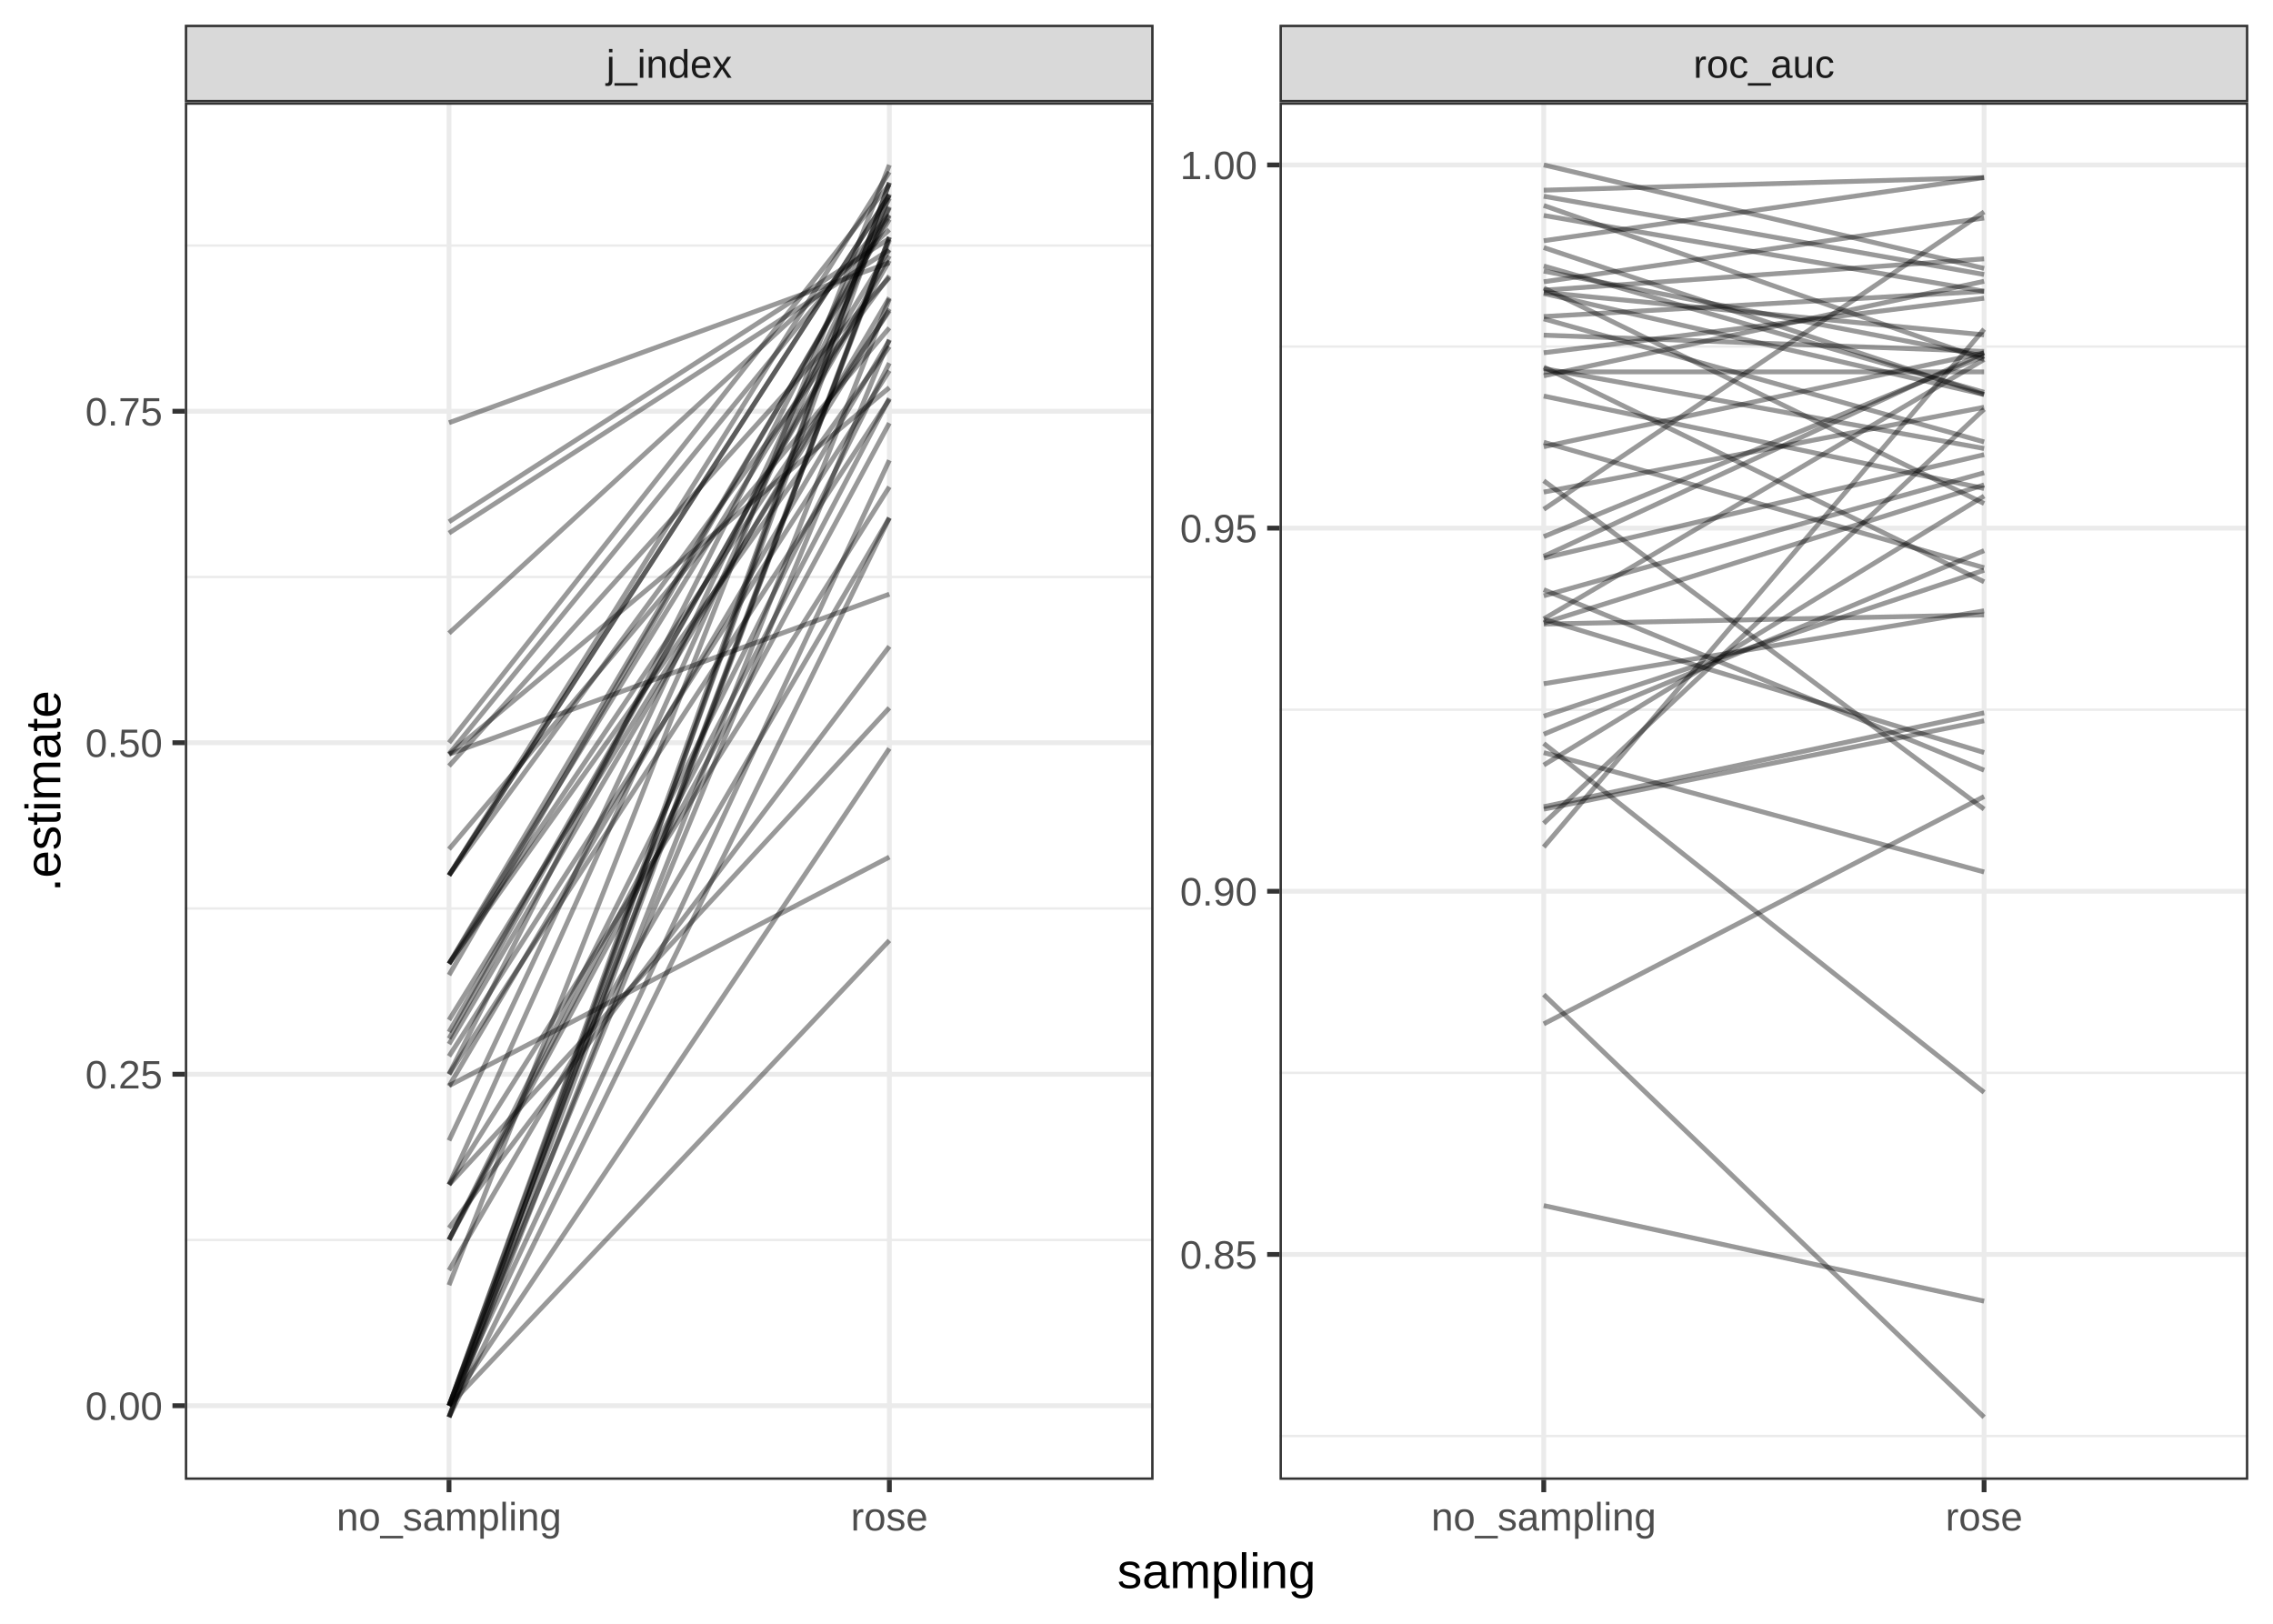
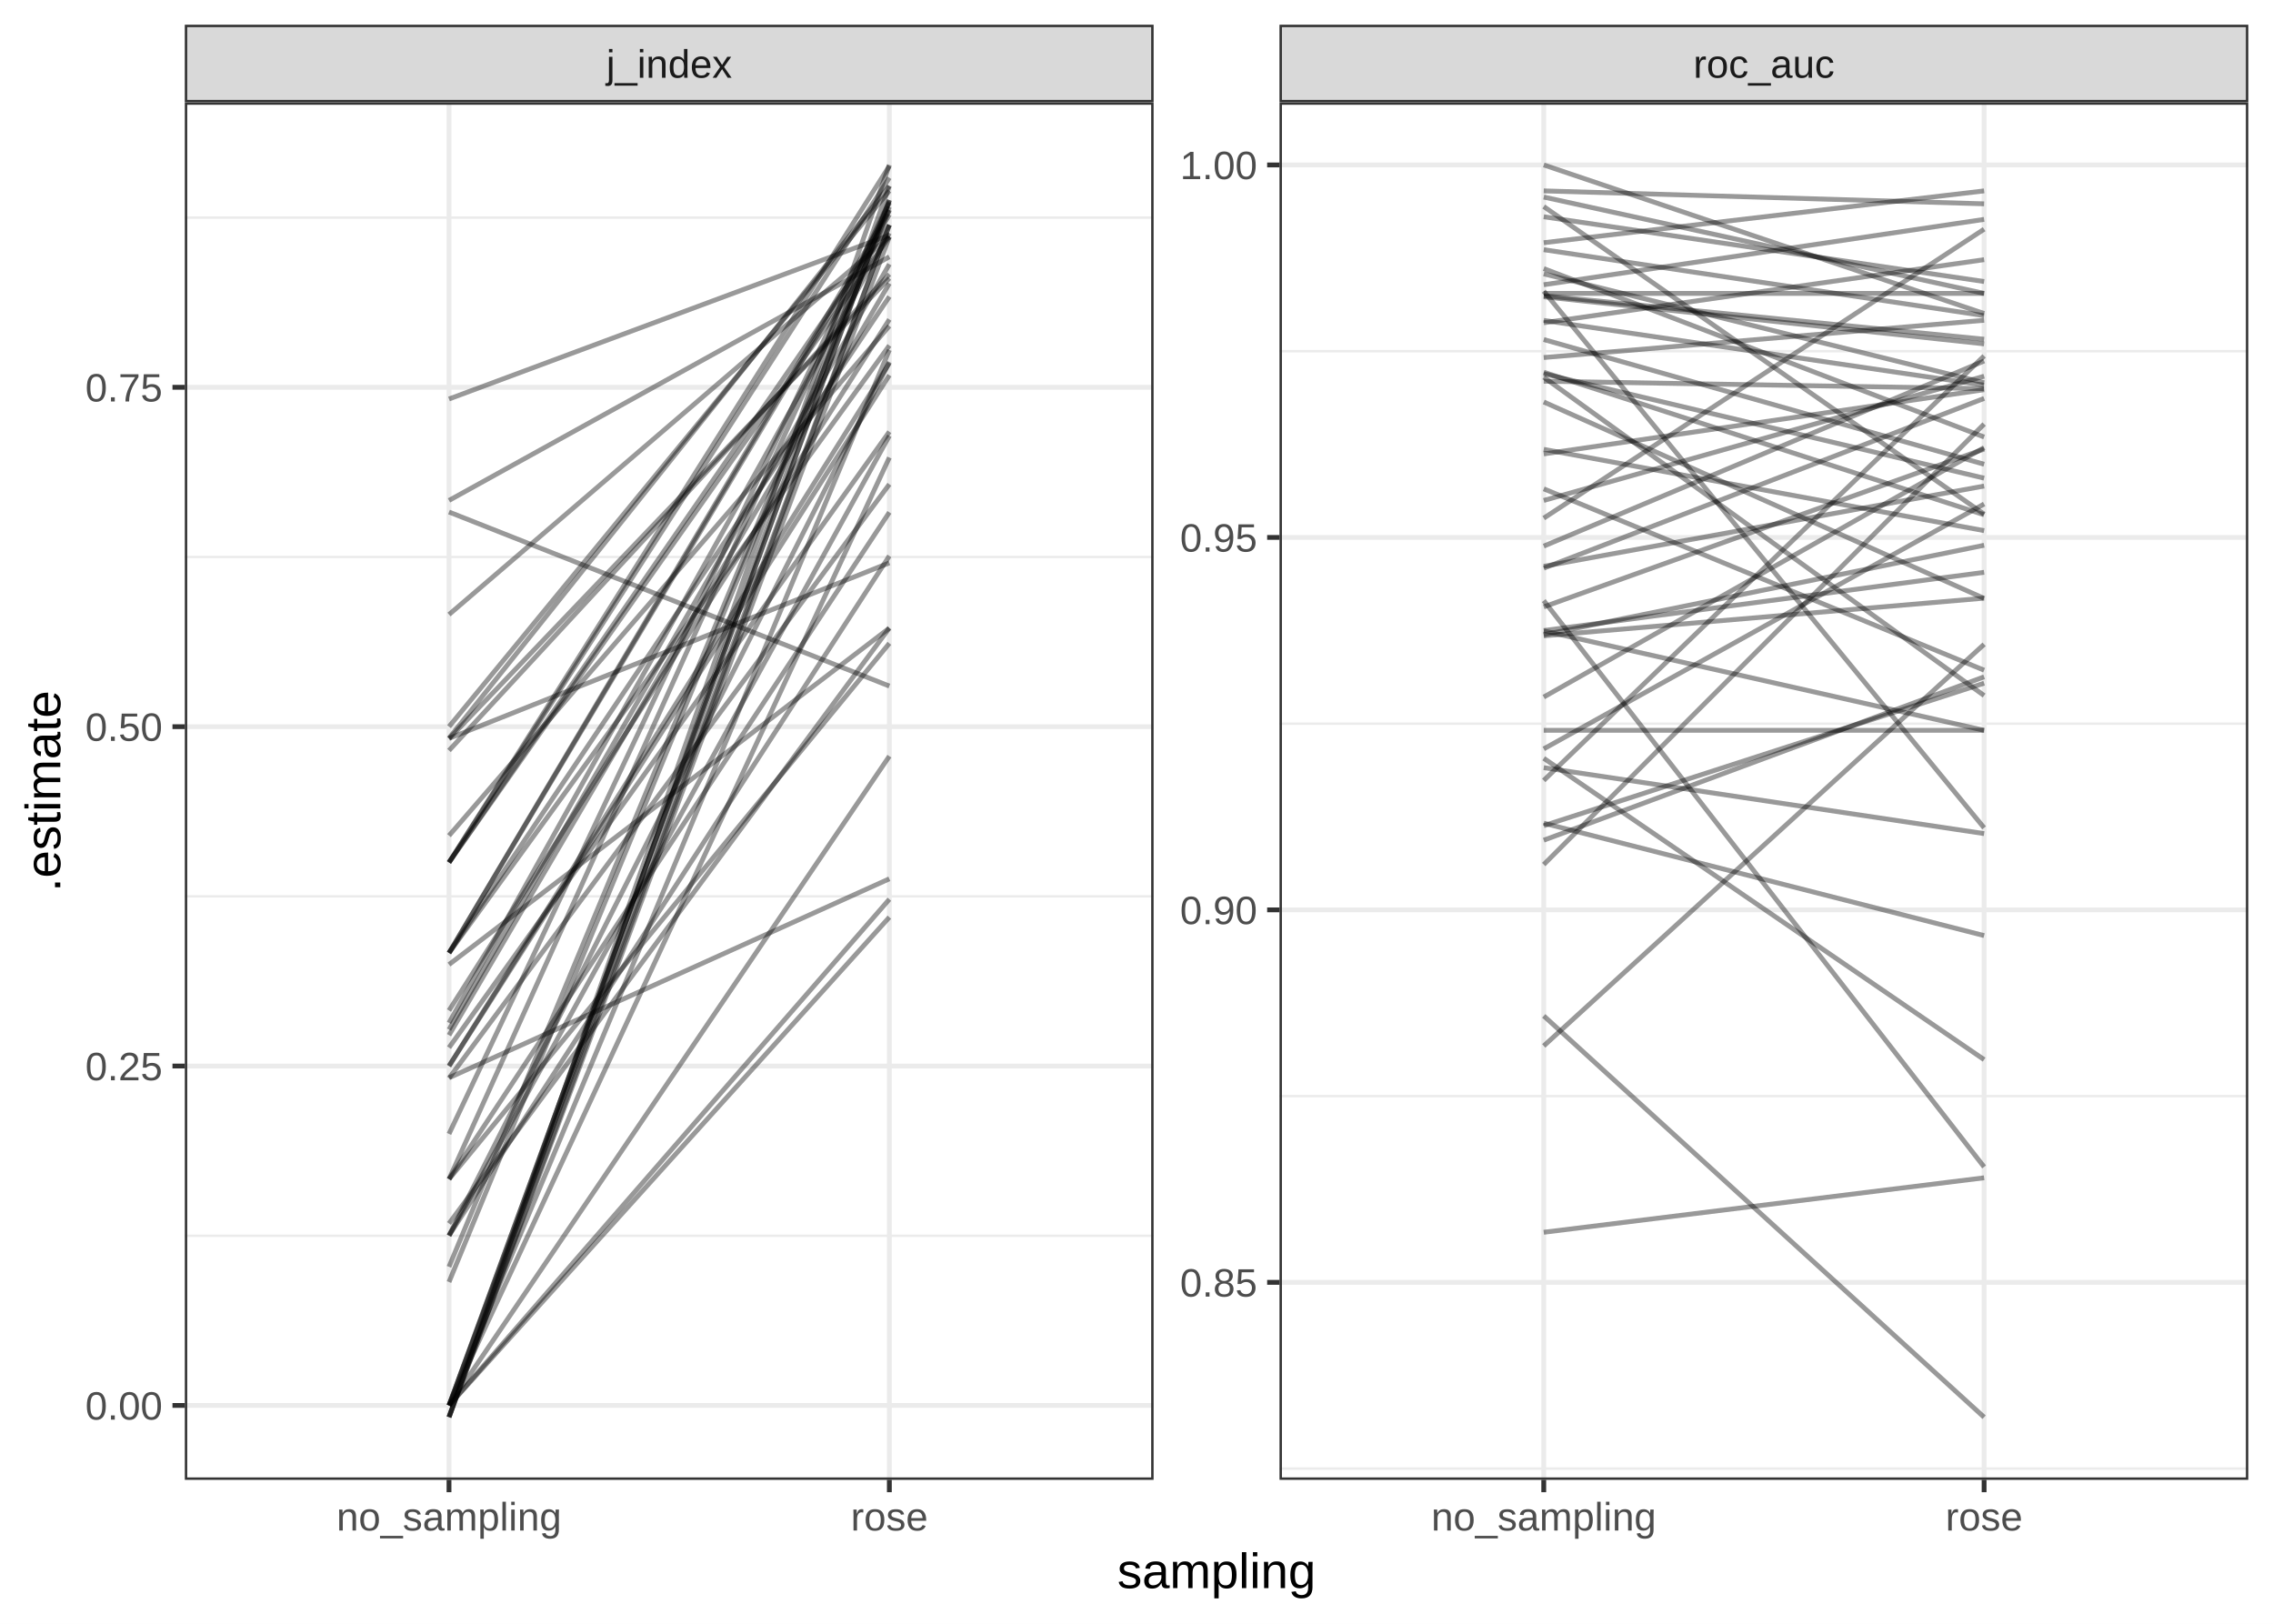
<svg xmlns="http://www.w3.org/2000/svg" class="svglite" width="504.00pt" height="360.00pt" viewBox="0 0 504.00 360.00">
  <defs>
    <style type="text/css">
    .svglite line, .svglite polyline, .svglite polygon, .svglite path, .svglite rect, .svglite circle {
      fill: none;
      stroke: #000000;
      stroke-linecap: round;
      stroke-linejoin: round;
      stroke-miterlimit: 10.00;
    }
    .svglite text {
      white-space: pre;
    }
  </style>
  </defs>
  <rect width="100%" height="100%" style="stroke: none; fill: none;" />
  <defs>
    <clipPath id="cpMC4wMHw1MDQuMDB8MC4wMHwzNjAuMDA=">
      <rect x="0.00" y="0.00" width="504.00" height="360.00" />
    </clipPath>
  </defs>
  <g clip-path="url(#cpMC4wMHw1MDQuMDB8MC4wMHwzNjAuMDA=)">
    <rect x="0.00" y="0.00" width="504.00" height="360.00" style="stroke-width: 1.07; stroke: #FFFFFF; fill: #FFFFFF;" />
  </g>
  <defs>
    <clipPath id="cpNDAuOTh8MjU1Ljc5fDIyLjY5fDMyOC4xMA==">
      <rect x="40.98" y="22.69" width="214.81" height="305.41" />
    </clipPath>
  </defs>
  <g clip-path="url(#cpNDAuOTh8MjU1Ljc5fDIyLjY5fDMyOC4xMA==)">
    <rect x="40.98" y="22.69" width="214.81" height="305.41" style="stroke-width: 1.07; stroke: none; fill: #FFFFFF;" />
-     <polyline points="40.98,274.91 255.79,274.91 " style="stroke-width: 0.53; stroke: #EBEBEB; stroke-linecap: butt;" />
-     <polyline points="40.98,201.42 255.79,201.42 " style="stroke-width: 0.53; stroke: #EBEBEB; stroke-linecap: butt;" />
-     <polyline points="40.98,127.93 255.79,127.93 " style="stroke-width: 0.53; stroke: #EBEBEB; stroke-linecap: butt;" />
-     <polyline points="40.98,54.44 255.79,54.44 " style="stroke-width: 0.53; stroke: #EBEBEB; stroke-linecap: butt;" />
-     <polyline points="40.98,311.66 255.79,311.66 " style="stroke-width: 1.07; stroke: #EBEBEB; stroke-linecap: butt;" />
-     <polyline points="40.98,238.17 255.79,238.17 " style="stroke-width: 1.07; stroke: #EBEBEB; stroke-linecap: butt;" />
-     <polyline points="40.98,164.67 255.79,164.67 " style="stroke-width: 1.07; stroke: #EBEBEB; stroke-linecap: butt;" />
-     <polyline points="40.98,91.18 255.79,91.18 " style="stroke-width: 1.07; stroke: #EBEBEB; stroke-linecap: butt;" />
+     <polyline points="40.98,273.98 255.79,273.98 " style="stroke-width: 0.53; stroke: #EBEBEB; stroke-linecap: butt;" />
+     <polyline points="40.98,198.73 255.79,198.73 " style="stroke-width: 0.53; stroke: #EBEBEB; stroke-linecap: butt;" />
+     <polyline points="40.98,123.49 255.79,123.49 " style="stroke-width: 0.53; stroke: #EBEBEB; stroke-linecap: butt;" />
+     <polyline points="40.98,48.25 255.79,48.25 " style="stroke-width: 0.53; stroke: #EBEBEB; stroke-linecap: butt;" />
+     <polyline points="40.98,311.60 255.79,311.60 " style="stroke-width: 1.07; stroke: #EBEBEB; stroke-linecap: butt;" />
+     <polyline points="40.98,236.35 255.79,236.35 " style="stroke-width: 1.07; stroke: #EBEBEB; stroke-linecap: butt;" />
+     <polyline points="40.98,161.11 255.79,161.11 " style="stroke-width: 1.07; stroke: #EBEBEB; stroke-linecap: butt;" />
+     <polyline points="40.98,85.87 255.79,85.87 " style="stroke-width: 1.07; stroke: #EBEBEB; stroke-linecap: butt;" />
    <polyline points="99.56,328.10 99.56,22.69 " style="stroke-width: 1.07; stroke: #EBEBEB; stroke-linecap: butt;" />
    <polyline points="197.20,328.10 197.20,22.69 " style="stroke-width: 1.07; stroke: #EBEBEB; stroke-linecap: butt;" />
-     <polyline points="99.56,118.19 197.20,55.38 " style="stroke-width: 1.07; stroke: #000000; stroke-opacity: 0.40; stroke-linecap: butt;" />
-     <polyline points="99.56,188.27 197.20,72.69 " style="stroke-width: 1.07; stroke: #000000; stroke-opacity: 0.40; stroke-linecap: butt;" />
-     <polyline points="99.56,311.66 197.20,102.05 " style="stroke-width: 1.07; stroke: #000000; stroke-opacity: 0.40; stroke-linecap: butt;" />
-     <polyline points="99.56,314.19 197.20,40.50 " style="stroke-width: 1.07; stroke: #000000; stroke-opacity: 0.40; stroke-linecap: butt;" />
-     <polyline points="99.56,216.18 197.20,47.84 " style="stroke-width: 1.07; stroke: #000000; stroke-opacity: 0.40; stroke-linecap: butt;" />
-     <polyline points="99.56,169.83 197.20,61.53 " style="stroke-width: 1.07; stroke: #000000; stroke-opacity: 0.40; stroke-linecap: butt;" />
-     <polyline points="99.56,311.66 197.20,53.17 " style="stroke-width: 1.07; stroke: #000000; stroke-opacity: 0.40; stroke-linecap: butt;" />
-     <polyline points="99.56,240.70 197.20,190.02 " style="stroke-width: 1.07; stroke: #000000; stroke-opacity: 0.40; stroke-linecap: butt;" />
-     <polyline points="99.56,311.66 197.20,52.57 " style="stroke-width: 1.07; stroke: #000000; stroke-opacity: 0.40; stroke-linecap: butt;" />
-     <polyline points="99.56,93.72 197.20,58.24 " style="stroke-width: 1.07; stroke: #000000; stroke-opacity: 0.40; stroke-linecap: butt;" />
-     <polyline points="99.56,194.07 197.20,38.14 " style="stroke-width: 1.07; stroke: #000000; stroke-opacity: 0.40; stroke-linecap: butt;" />
-     <polyline points="99.56,262.66 197.20,107.94 " style="stroke-width: 1.07; stroke: #000000; stroke-opacity: 0.40; stroke-linecap: butt;" />
-     <polyline points="99.56,167.17 197.20,47.59 " style="stroke-width: 1.07; stroke: #000000; stroke-opacity: 0.40; stroke-linecap: butt;" />
-     <polyline points="99.56,194.07 197.20,43.25 " style="stroke-width: 1.07; stroke: #000000; stroke-opacity: 0.40; stroke-linecap: butt;" />
-     <polyline points="99.56,274.87 197.20,88.30 " style="stroke-width: 1.07; stroke: #000000; stroke-opacity: 0.40; stroke-linecap: butt;" />
-     <polyline points="99.56,234.18 197.20,82.17 " style="stroke-width: 1.07; stroke: #000000; stroke-opacity: 0.40; stroke-linecap: butt;" />
-     <polyline points="99.56,311.66 197.20,75.30 " style="stroke-width: 1.07; stroke: #000000; stroke-opacity: 0.40; stroke-linecap: butt;" />
-     <polyline points="99.56,213.67 197.20,76.84 " style="stroke-width: 1.07; stroke: #000000; stroke-opacity: 0.40; stroke-linecap: butt;" />
-     <polyline points="99.56,311.66 197.20,43.03 " style="stroke-width: 1.07; stroke: #000000; stroke-opacity: 0.40; stroke-linecap: butt;" />
-     <polyline points="99.56,238.17 197.20,43.94 " style="stroke-width: 1.07; stroke: #000000; stroke-opacity: 0.40; stroke-linecap: butt;" />
-     <polyline points="99.56,311.66 197.20,40.50 " style="stroke-width: 1.07; stroke: #000000; stroke-opacity: 0.40; stroke-linecap: butt;" />
-     <polyline points="99.56,311.66 197.20,165.95 " style="stroke-width: 1.07; stroke: #000000; stroke-opacity: 0.40; stroke-linecap: butt;" />
-     <polyline points="99.56,213.67 197.20,55.38 " style="stroke-width: 1.07; stroke: #000000; stroke-opacity: 0.40; stroke-linecap: butt;" />
-     <polyline points="99.56,167.30 197.20,85.93 " style="stroke-width: 1.07; stroke: #000000; stroke-opacity: 0.40; stroke-linecap: butt;" />
-     <polyline points="99.56,274.87 197.20,80.50 " style="stroke-width: 1.07; stroke: #000000; stroke-opacity: 0.40; stroke-linecap: butt;" />
-     <polyline points="99.56,115.68 197.20,52.87 " style="stroke-width: 1.07; stroke: #000000; stroke-opacity: 0.40; stroke-linecap: butt;" />
-     <polyline points="99.56,194.07 197.20,43.25 " style="stroke-width: 1.07; stroke: #000000; stroke-opacity: 0.40; stroke-linecap: butt;" />
-     <polyline points="99.56,194.07 197.20,61.15 " style="stroke-width: 1.07; stroke: #000000; stroke-opacity: 0.40; stroke-linecap: butt;" />
-     <polyline points="99.56,262.66 197.20,46.06 " style="stroke-width: 1.07; stroke: #000000; stroke-opacity: 0.40; stroke-linecap: butt;" />
-     <polyline points="99.56,164.67 197.20,40.90 " style="stroke-width: 1.07; stroke: #000000; stroke-opacity: 0.40; stroke-linecap: butt;" />
-     <polyline points="99.56,311.66 197.20,208.51 " style="stroke-width: 1.07; stroke: #000000; stroke-opacity: 0.40; stroke-linecap: butt;" />
-     <polyline points="99.56,228.81 197.20,57.78 " style="stroke-width: 1.07; stroke: #000000; stroke-opacity: 0.40; stroke-linecap: butt;" />
-     <polyline points="99.56,281.64 197.20,114.80 " style="stroke-width: 1.07; stroke: #000000; stroke-opacity: 0.40; stroke-linecap: butt;" />
-     <polyline points="99.56,231.49 197.20,65.99 " style="stroke-width: 1.07; stroke: #000000; stroke-opacity: 0.40; stroke-linecap: butt;" />
-     <polyline points="99.56,262.66 197.20,156.94 " style="stroke-width: 1.07; stroke: #000000; stroke-opacity: 0.40; stroke-linecap: butt;" />
-     <polyline points="99.56,213.67 197.20,68.89 " style="stroke-width: 1.07; stroke: #000000; stroke-opacity: 0.40; stroke-linecap: butt;" />
-     <polyline points="99.56,213.67 197.20,48.64 " style="stroke-width: 1.07; stroke: #000000; stroke-opacity: 0.40; stroke-linecap: butt;" />
-     <polyline points="99.56,284.93 197.20,36.57 " style="stroke-width: 1.07; stroke: #000000; stroke-opacity: 0.40; stroke-linecap: butt;" />
-     <polyline points="99.56,167.21 197.20,131.73 " style="stroke-width: 1.07; stroke: #000000; stroke-opacity: 0.40; stroke-linecap: butt;" />
-     <polyline points="99.56,272.26 197.20,143.31 " style="stroke-width: 1.07; stroke: #000000; stroke-opacity: 0.40; stroke-linecap: butt;" />
-     <polyline points="99.56,238.17 197.20,88.56 " style="stroke-width: 1.07; stroke: #000000; stroke-opacity: 0.40; stroke-linecap: butt;" />
-     <polyline points="99.56,314.21 197.20,114.83 " style="stroke-width: 1.07; stroke: #000000; stroke-opacity: 0.40; stroke-linecap: butt;" />
-     <polyline points="99.56,314.15 197.20,52.57 " style="stroke-width: 1.07; stroke: #000000; stroke-opacity: 0.40; stroke-linecap: butt;" />
-     <polyline points="99.56,274.91 197.20,93.81 " style="stroke-width: 1.07; stroke: #000000; stroke-opacity: 0.40; stroke-linecap: butt;" />
-     <polyline points="99.56,230.27 197.20,56.71 " style="stroke-width: 1.07; stroke: #000000; stroke-opacity: 0.40; stroke-linecap: butt;" />
-     <polyline points="99.56,314.21 197.20,66.26 " style="stroke-width: 1.07; stroke: #000000; stroke-opacity: 0.40; stroke-linecap: butt;" />
-     <polyline points="99.56,140.39 197.20,50.92 " style="stroke-width: 1.07; stroke: #000000; stroke-opacity: 0.40; stroke-linecap: butt;" />
-     <polyline points="99.56,226.14 197.20,68.47 " style="stroke-width: 1.07; stroke: #000000; stroke-opacity: 0.40; stroke-linecap: butt;" />
-     <polyline points="99.56,240.79 197.20,75.44 " style="stroke-width: 1.07; stroke: #000000; stroke-opacity: 0.40; stroke-linecap: butt;" />
-     <polyline points="99.56,252.86 197.20,45.81 " style="stroke-width: 1.07; stroke: #000000; stroke-opacity: 0.40; stroke-linecap: butt;" />
+     <polyline points="99.56,113.52 197.20,152.11 " style="stroke-width: 1.07; stroke: #000000; stroke-opacity: 0.40; stroke-linecap: butt;" />
+     <polyline points="99.56,185.27 197.20,72.27 " style="stroke-width: 1.07; stroke: #000000; stroke-opacity: 0.40; stroke-linecap: butt;" />
+     <polyline points="99.56,311.60 197.20,49.88 " style="stroke-width: 1.07; stroke: #000000; stroke-opacity: 0.40; stroke-linecap: butt;" />
+     <polyline points="99.56,314.19 197.20,36.57 " style="stroke-width: 1.07; stroke: #000000; stroke-opacity: 0.40; stroke-linecap: butt;" />
+     <polyline points="99.56,213.85 197.20,139.25 " style="stroke-width: 1.07; stroke: #000000; stroke-opacity: 0.40; stroke-linecap: butt;" />
+     <polyline points="99.56,166.39 197.20,60.79 " style="stroke-width: 1.07; stroke: #000000; stroke-opacity: 0.40; stroke-linecap: butt;" />
+     <polyline points="99.56,311.60 197.20,44.35 " style="stroke-width: 1.07; stroke: #000000; stroke-opacity: 0.40; stroke-linecap: butt;" />
+     <polyline points="99.56,238.95 197.20,194.84 " style="stroke-width: 1.07; stroke: #000000; stroke-opacity: 0.40; stroke-linecap: butt;" />
+     <polyline points="99.56,311.60 197.20,199.37 " style="stroke-width: 1.07; stroke: #000000; stroke-opacity: 0.40; stroke-linecap: butt;" />
+     <polyline points="99.56,88.46 197.20,52.14 " style="stroke-width: 1.07; stroke: #000000; stroke-opacity: 0.40; stroke-linecap: butt;" />
+     <polyline points="99.56,191.21 197.20,39.41 " style="stroke-width: 1.07; stroke: #000000; stroke-opacity: 0.40; stroke-linecap: butt;" />
+     <polyline points="99.56,261.43 197.20,113.59 " style="stroke-width: 1.07; stroke: #000000; stroke-opacity: 0.40; stroke-linecap: butt;" />
+     <polyline points="99.56,163.66 197.20,41.23 " style="stroke-width: 1.07; stroke: #000000; stroke-opacity: 0.40; stroke-linecap: butt;" />
+     <polyline points="99.56,191.21 197.20,49.88 " style="stroke-width: 1.07; stroke: #000000; stroke-opacity: 0.40; stroke-linecap: butt;" />
+     <polyline points="99.56,273.93 197.20,80.26 " style="stroke-width: 1.07; stroke: #000000; stroke-opacity: 0.40; stroke-linecap: butt;" />
+     <polyline points="99.56,232.27 197.20,95.72 " style="stroke-width: 1.07; stroke: #000000; stroke-opacity: 0.40; stroke-linecap: butt;" />
+     <polyline points="99.56,311.60 197.20,77.59 " style="stroke-width: 1.07; stroke: #000000; stroke-opacity: 0.40; stroke-linecap: butt;" />
+     <polyline points="99.56,211.27 197.20,76.60 " style="stroke-width: 1.07; stroke: #000000; stroke-opacity: 0.40; stroke-linecap: butt;" />
+     <polyline points="99.56,311.60 197.20,44.35 " style="stroke-width: 1.07; stroke: #000000; stroke-opacity: 0.40; stroke-linecap: butt;" />
+     <polyline points="99.56,236.35 197.20,80.49 " style="stroke-width: 1.07; stroke: #000000; stroke-opacity: 0.40; stroke-linecap: butt;" />
+     <polyline points="99.56,311.60 197.20,101.44 " style="stroke-width: 1.07; stroke: #000000; stroke-opacity: 0.40; stroke-linecap: butt;" />
+     <polyline points="99.56,311.60 197.20,167.65 " style="stroke-width: 1.07; stroke: #000000; stroke-opacity: 0.40; stroke-linecap: butt;" />
+     <polyline points="99.56,211.27 197.20,46.64 " style="stroke-width: 1.07; stroke: #000000; stroke-opacity: 0.40; stroke-linecap: butt;" />
+     <polyline points="99.56,163.80 197.20,61.68 " style="stroke-width: 1.07; stroke: #000000; stroke-opacity: 0.40; stroke-linecap: butt;" />
+     <polyline points="99.56,273.93 197.20,123.25 " style="stroke-width: 1.07; stroke: #000000; stroke-opacity: 0.40; stroke-linecap: butt;" />
+     <polyline points="99.56,110.95 197.20,56.93 " style="stroke-width: 1.07; stroke: #000000; stroke-opacity: 0.40; stroke-linecap: butt;" />
+     <polyline points="99.56,191.21 197.20,36.80 " style="stroke-width: 1.07; stroke: #000000; stroke-opacity: 0.40; stroke-linecap: butt;" />
+     <polyline points="99.56,191.21 197.20,52.50 " style="stroke-width: 1.07; stroke: #000000; stroke-opacity: 0.40; stroke-linecap: butt;" />
+     <polyline points="99.56,261.43 197.20,44.95 " style="stroke-width: 1.07; stroke: #000000; stroke-opacity: 0.40; stroke-linecap: butt;" />
+     <polyline points="99.56,161.11 197.20,42.31 " style="stroke-width: 1.07; stroke: #000000; stroke-opacity: 0.40; stroke-linecap: butt;" />
+     <polyline points="99.56,311.60 197.20,203.35 " style="stroke-width: 1.07; stroke: #000000; stroke-opacity: 0.40; stroke-linecap: butt;" />
+     <polyline points="99.56,226.78 197.20,51.67 " style="stroke-width: 1.07; stroke: #000000; stroke-opacity: 0.40; stroke-linecap: butt;" />
+     <polyline points="99.56,280.87 197.20,45.87 " style="stroke-width: 1.07; stroke: #000000; stroke-opacity: 0.40; stroke-linecap: butt;" />
+     <polyline points="99.56,229.51 197.20,62.84 " style="stroke-width: 1.07; stroke: #000000; stroke-opacity: 0.40; stroke-linecap: butt;" />
+     <polyline points="99.56,261.43 197.20,142.63 " style="stroke-width: 1.07; stroke: #000000; stroke-opacity: 0.40; stroke-linecap: butt;" />
+     <polyline points="99.56,211.27 197.20,65.76 " style="stroke-width: 1.07; stroke: #000000; stroke-opacity: 0.40; stroke-linecap: butt;" />
+     <polyline points="99.56,211.27 197.20,47.59 " style="stroke-width: 1.07; stroke: #000000; stroke-opacity: 0.40; stroke-linecap: butt;" />
+     <polyline points="99.56,284.24 197.20,46.52 " style="stroke-width: 1.07; stroke: #000000; stroke-opacity: 0.40; stroke-linecap: butt;" />
+     <polyline points="99.56,163.71 197.20,124.79 " style="stroke-width: 1.07; stroke: #000000; stroke-opacity: 0.40; stroke-linecap: butt;" />
+     <polyline points="99.56,271.26 197.20,139.23 " style="stroke-width: 1.07; stroke: #000000; stroke-opacity: 0.40; stroke-linecap: butt;" />
+     <polyline points="99.56,236.35 197.20,83.18 " style="stroke-width: 1.07; stroke: #000000; stroke-opacity: 0.40; stroke-linecap: butt;" />
+     <polyline points="99.56,314.21 197.20,49.88 " style="stroke-width: 1.07; stroke: #000000; stroke-opacity: 0.40; stroke-linecap: butt;" />
+     <polyline points="99.56,314.15 197.20,41.23 " style="stroke-width: 1.07; stroke: #000000; stroke-opacity: 0.40; stroke-linecap: butt;" />
+     <polyline points="99.56,273.98 197.20,96.62 " style="stroke-width: 1.07; stroke: #000000; stroke-opacity: 0.40; stroke-linecap: butt;" />
+     <polyline points="99.56,228.27 197.20,58.57 " style="stroke-width: 1.07; stroke: #000000; stroke-opacity: 0.40; stroke-linecap: butt;" />
+     <polyline points="99.56,314.21 197.20,52.50 " style="stroke-width: 1.07; stroke: #000000; stroke-opacity: 0.40; stroke-linecap: butt;" />
+     <polyline points="99.56,136.25 197.20,52.50 " style="stroke-width: 1.07; stroke: #000000; stroke-opacity: 0.40; stroke-linecap: butt;" />
+     <polyline points="99.56,224.04 197.20,70.82 " style="stroke-width: 1.07; stroke: #000000; stroke-opacity: 0.40; stroke-linecap: butt;" />
+     <polyline points="99.56,239.04 197.20,107.37 " style="stroke-width: 1.07; stroke: #000000; stroke-opacity: 0.40; stroke-linecap: butt;" />
+     <polyline points="99.56,251.40 197.20,44.65 " style="stroke-width: 1.07; stroke: #000000; stroke-opacity: 0.40; stroke-linecap: butt;" />
    <rect x="40.98" y="22.69" width="214.81" height="305.41" style="stroke-width: 1.07; stroke: #333333;" />
  </g>
  <g clip-path="url(#cpMC4wMHw1MDQuMDB8MC4wMHwzNjAuMDA=)">
</g>
  <defs>
    <clipPath id="cpMjgzLjcxfDQ5OC41MnwyMi42OXwzMjguMTA=">
      <rect x="283.71" y="22.69" width="214.81" height="305.41" />
    </clipPath>
  </defs>
  <g clip-path="url(#cpMjgzLjcxfDQ5OC41MnwyMi42OXwzMjguMTA=)">
    <rect x="283.71" y="22.69" width="214.81" height="305.41" style="stroke-width: 1.07; stroke: none; fill: #FFFFFF;" />
-     <polyline points="283.71,318.38 498.52,318.38 " style="stroke-width: 0.53; stroke: #EBEBEB; stroke-linecap: butt;" />
-     <polyline points="283.71,237.86 498.52,237.86 " style="stroke-width: 0.53; stroke: #EBEBEB; stroke-linecap: butt;" />
-     <polyline points="283.71,157.35 498.52,157.35 " style="stroke-width: 0.53; stroke: #EBEBEB; stroke-linecap: butt;" />
-     <polyline points="283.71,76.83 498.52,76.83 " style="stroke-width: 0.53; stroke: #EBEBEB; stroke-linecap: butt;" />
-     <polyline points="283.71,278.12 498.52,278.12 " style="stroke-width: 1.07; stroke: #EBEBEB; stroke-linecap: butt;" />
-     <polyline points="283.71,197.60 498.52,197.60 " style="stroke-width: 1.07; stroke: #EBEBEB; stroke-linecap: butt;" />
-     <polyline points="283.71,117.09 498.52,117.09 " style="stroke-width: 1.07; stroke: #EBEBEB; stroke-linecap: butt;" />
+     <polyline points="283.71,325.60 498.52,325.60 " style="stroke-width: 0.53; stroke: #EBEBEB; stroke-linecap: butt;" />
+     <polyline points="283.71,243.02 498.52,243.02 " style="stroke-width: 0.53; stroke: #EBEBEB; stroke-linecap: butt;" />
+     <polyline points="283.71,160.44 498.52,160.44 " style="stroke-width: 0.53; stroke: #EBEBEB; stroke-linecap: butt;" />
+     <polyline points="283.71,77.86 498.52,77.86 " style="stroke-width: 0.53; stroke: #EBEBEB; stroke-linecap: butt;" />
+     <polyline points="283.71,284.31 498.52,284.31 " style="stroke-width: 1.07; stroke: #EBEBEB; stroke-linecap: butt;" />
+     <polyline points="283.71,201.73 498.52,201.73 " style="stroke-width: 1.07; stroke: #EBEBEB; stroke-linecap: butt;" />
+     <polyline points="283.71,119.15 498.52,119.15 " style="stroke-width: 1.07; stroke: #EBEBEB; stroke-linecap: butt;" />
    <polyline points="283.71,36.57 498.52,36.57 " style="stroke-width: 1.07; stroke: #EBEBEB; stroke-linecap: butt;" />
    <polyline points="342.30,328.10 342.30,22.69 " style="stroke-width: 1.07; stroke: #EBEBEB; stroke-linecap: butt;" />
    <polyline points="439.94,328.10 439.94,22.69 " style="stroke-width: 1.07; stroke: #EBEBEB; stroke-linecap: butt;" />
-     <polyline points="342.30,82.45 439.94,82.45 " style="stroke-width: 1.07; stroke: #000000; stroke-opacity: 0.40; stroke-linecap: butt;" />
-     <polyline points="342.30,54.89 439.94,87.47 " style="stroke-width: 1.07; stroke: #000000; stroke-opacity: 0.40; stroke-linecap: butt;" />
-     <polyline points="342.30,81.38 439.94,128.99 " style="stroke-width: 1.07; stroke: #000000; stroke-opacity: 0.40; stroke-linecap: butt;" />
-     <polyline points="342.30,123.33 439.94,78.22 " style="stroke-width: 1.07; stroke: #000000; stroke-opacity: 0.40; stroke-linecap: butt;" />
-     <polyline points="342.30,123.74 439.94,100.80 " style="stroke-width: 1.07; stroke: #000000; stroke-opacity: 0.40; stroke-linecap: butt;" />
-     <polyline points="342.30,118.97 439.94,78.95 " style="stroke-width: 1.07; stroke: #000000; stroke-opacity: 0.40; stroke-linecap: butt;" />
-     <polyline points="342.30,112.92 439.94,46.98 " style="stroke-width: 1.07; stroke: #000000; stroke-opacity: 0.40; stroke-linecap: butt;" />
-     <polyline points="342.30,178.86 439.94,158.04 " style="stroke-width: 1.07; stroke: #000000; stroke-opacity: 0.40; stroke-linecap: butt;" />
-     <polyline points="342.30,63.86 439.94,111.63 " style="stroke-width: 1.07; stroke: #000000; stroke-opacity: 0.40; stroke-linecap: butt;" />
-     <polyline points="342.30,43.51 439.94,60.86 " style="stroke-width: 1.07; stroke: #000000; stroke-opacity: 0.40; stroke-linecap: butt;" />
-     <polyline points="342.30,42.17 439.94,39.37 " style="stroke-width: 1.07; stroke: #000000; stroke-opacity: 0.40; stroke-linecap: butt;" />
-     <polyline points="342.30,182.54 439.94,90.72 " style="stroke-width: 1.07; stroke: #000000; stroke-opacity: 0.40; stroke-linecap: butt;" />
-     <polyline points="342.30,70.69 439.94,97.98 " style="stroke-width: 1.07; stroke: #000000; stroke-opacity: 0.40; stroke-linecap: butt;" />
-     <polyline points="342.30,187.80 439.94,72.98 " style="stroke-width: 1.07; stroke: #000000; stroke-opacity: 0.40; stroke-linecap: butt;" />
-     <polyline points="342.30,162.79 439.94,122.08 " style="stroke-width: 1.07; stroke: #000000; stroke-opacity: 0.40; stroke-linecap: butt;" />
-     <polyline points="342.30,137.30 439.94,166.85 " style="stroke-width: 1.07; stroke: #000000; stroke-opacity: 0.40; stroke-linecap: butt;" />
-     <polyline points="342.30,166.86 439.94,193.33 " style="stroke-width: 1.07; stroke: #000000; stroke-opacity: 0.40; stroke-linecap: butt;" />
-     <polyline points="342.30,81.71 439.94,99.44 " style="stroke-width: 1.07; stroke: #000000; stroke-opacity: 0.40; stroke-linecap: butt;" />
-     <polyline points="342.30,99.04 439.94,78.22 " style="stroke-width: 1.07; stroke: #000000; stroke-opacity: 0.40; stroke-linecap: butt;" />
-     <polyline points="342.30,137.22 439.94,79.70 " style="stroke-width: 1.07; stroke: #000000; stroke-opacity: 0.40; stroke-linecap: butt;" />
-     <polyline points="342.30,64.34 439.94,57.39 " style="stroke-width: 1.07; stroke: #000000; stroke-opacity: 0.40; stroke-linecap: butt;" />
-     <polyline points="342.30,106.59 439.94,179.40 " style="stroke-width: 1.07; stroke: #000000; stroke-opacity: 0.40; stroke-linecap: butt;" />
-     <polyline points="342.30,169.62 439.94,109.98 " style="stroke-width: 1.07; stroke: #000000; stroke-opacity: 0.40; stroke-linecap: butt;" />
-     <polyline points="342.30,151.59 439.94,135.42 " style="stroke-width: 1.07; stroke: #000000; stroke-opacity: 0.40; stroke-linecap: butt;" />
-     <polyline points="342.30,138.36 439.94,136.33 " style="stroke-width: 1.07; stroke: #000000; stroke-opacity: 0.40; stroke-linecap: butt;" />
-     <polyline points="342.30,36.57 439.94,59.51 " style="stroke-width: 1.07; stroke: #000000; stroke-opacity: 0.40; stroke-linecap: butt;" />
-     <polyline points="342.30,47.77 439.94,64.58 " style="stroke-width: 1.07; stroke: #000000; stroke-opacity: 0.40; stroke-linecap: butt;" />
-     <polyline points="342.30,58.98 439.94,86.98 " style="stroke-width: 1.07; stroke: #000000; stroke-opacity: 0.40; stroke-linecap: butt;" />
-     <polyline points="342.30,60.11 439.94,78.95 " style="stroke-width: 1.07; stroke: #000000; stroke-opacity: 0.40; stroke-linecap: butt;" />
-     <polyline points="342.30,62.47 439.94,48.34 " style="stroke-width: 1.07; stroke: #000000; stroke-opacity: 0.40; stroke-linecap: butt;" />
-     <polyline points="342.30,267.29 439.94,288.48 " style="stroke-width: 1.07; stroke: #000000; stroke-opacity: 0.40; stroke-linecap: butt;" />
-     <polyline points="342.30,98.06 439.94,125.87 " style="stroke-width: 1.07; stroke: #000000; stroke-opacity: 0.40; stroke-linecap: butt;" />
-     <polyline points="342.30,138.12 439.94,107.50 " style="stroke-width: 1.07; stroke: #000000; stroke-opacity: 0.40; stroke-linecap: butt;" />
-     <polyline points="342.30,109.10 439.94,90.29 " style="stroke-width: 1.07; stroke: #000000; stroke-opacity: 0.40; stroke-linecap: butt;" />
-     <polyline points="342.30,130.74 439.94,170.76 " style="stroke-width: 1.07; stroke: #000000; stroke-opacity: 0.40; stroke-linecap: butt;" />
-     <polyline points="342.30,83.32 439.94,62.36 " style="stroke-width: 1.07; stroke: #000000; stroke-opacity: 0.40; stroke-linecap: butt;" />
-     <polyline points="342.30,64.82 439.94,74.24 " style="stroke-width: 1.07; stroke: #000000; stroke-opacity: 0.40; stroke-linecap: butt;" />
-     <polyline points="342.30,78.21 439.94,66.12 " style="stroke-width: 1.07; stroke: #000000; stroke-opacity: 0.40; stroke-linecap: butt;" />
-     <polyline points="342.30,220.51 439.94,314.21 " style="stroke-width: 1.07; stroke: #000000; stroke-opacity: 0.40; stroke-linecap: butt;" />
-     <polyline points="342.30,164.83 439.94,242.19 " style="stroke-width: 1.07; stroke: #000000; stroke-opacity: 0.40; stroke-linecap: butt;" />
-     <polyline points="342.30,45.56 439.94,79.70 " style="stroke-width: 1.07; stroke: #000000; stroke-opacity: 0.40; stroke-linecap: butt;" />
-     <polyline points="342.30,179.40 439.94,159.80 " style="stroke-width: 1.07; stroke: #000000; stroke-opacity: 0.40; stroke-linecap: butt;" />
-     <polyline points="342.30,132.10 439.94,104.81 " style="stroke-width: 1.07; stroke: #000000; stroke-opacity: 0.40; stroke-linecap: butt;" />
-     <polyline points="342.30,158.78 439.94,126.43 " style="stroke-width: 1.07; stroke: #000000; stroke-opacity: 0.40; stroke-linecap: butt;" />
-     <polyline points="342.30,65.07 439.94,87.47 " style="stroke-width: 1.07; stroke: #000000; stroke-opacity: 0.40; stroke-linecap: butt;" />
-     <polyline points="342.30,227.01 439.94,176.60 " style="stroke-width: 1.07; stroke: #000000; stroke-opacity: 0.40; stroke-linecap: butt;" />
-     <polyline points="342.30,70.18 439.94,64.58 " style="stroke-width: 1.07; stroke: #000000; stroke-opacity: 0.40; stroke-linecap: butt;" />
-     <polyline points="342.30,87.81 439.94,108.30 " style="stroke-width: 1.07; stroke: #000000; stroke-opacity: 0.40; stroke-linecap: butt;" />
-     <polyline points="342.30,74.31 439.94,77.91 " style="stroke-width: 1.07; stroke: #000000; stroke-opacity: 0.40; stroke-linecap: butt;" />
-     <polyline points="342.30,53.37 439.94,39.37 " style="stroke-width: 1.07; stroke: #000000; stroke-opacity: 0.40; stroke-linecap: butt;" />
+     <polyline points="342.30,83.63 439.94,154.21 " style="stroke-width: 1.07; stroke: #000000; stroke-opacity: 0.40; stroke-linecap: butt;" />
+     <polyline points="342.30,55.36 439.94,69.98 " style="stroke-width: 1.07; stroke: #000000; stroke-opacity: 0.40; stroke-linecap: butt;" />
+     <polyline points="342.30,82.53 439.94,114.13 " style="stroke-width: 1.07; stroke: #000000; stroke-opacity: 0.40; stroke-linecap: butt;" />
+     <polyline points="342.30,125.56 439.94,107.76 " style="stroke-width: 1.07; stroke: #000000; stroke-opacity: 0.40; stroke-linecap: butt;" />
+     <polyline points="342.30,125.97 439.94,88.33 " style="stroke-width: 1.07; stroke: #000000; stroke-opacity: 0.40; stroke-linecap: butt;" />
+     <polyline points="342.30,121.08 439.94,80.03 " style="stroke-width: 1.07; stroke: #000000; stroke-opacity: 0.40; stroke-linecap: butt;" />
+     <polyline points="342.30,114.88 439.94,50.81 " style="stroke-width: 1.07; stroke: #000000; stroke-opacity: 0.40; stroke-linecap: butt;" />
+     <polyline points="342.30,182.51 439.94,207.43 " style="stroke-width: 1.07; stroke: #000000; stroke-opacity: 0.40; stroke-linecap: butt;" />
+     <polyline points="342.30,64.56 439.94,183.54 " style="stroke-width: 1.07; stroke: #000000; stroke-opacity: 0.40; stroke-linecap: butt;" />
+     <polyline points="342.30,43.69 439.94,65.05 " style="stroke-width: 1.07; stroke: #000000; stroke-opacity: 0.40; stroke-linecap: butt;" />
+     <polyline points="342.30,42.32 439.94,45.19 " style="stroke-width: 1.07; stroke: #000000; stroke-opacity: 0.40; stroke-linecap: butt;" />
+     <polyline points="342.30,186.28 439.94,150.06 " style="stroke-width: 1.07; stroke: #000000; stroke-opacity: 0.40; stroke-linecap: butt;" />
+     <polyline points="342.30,71.56 439.94,57.57 " style="stroke-width: 1.07; stroke: #000000; stroke-opacity: 0.40; stroke-linecap: butt;" />
+     <polyline points="342.30,191.68 439.94,94.02 " style="stroke-width: 1.07; stroke: #000000; stroke-opacity: 0.40; stroke-linecap: butt;" />
+     <polyline points="342.30,166.03 439.94,111.74 " style="stroke-width: 1.07; stroke: #000000; stroke-opacity: 0.40; stroke-linecap: butt;" />
+     <polyline points="342.30,139.88 439.94,161.92 " style="stroke-width: 1.07; stroke: #000000; stroke-opacity: 0.40; stroke-linecap: butt;" />
+     <polyline points="342.30,170.20 439.94,184.82 " style="stroke-width: 1.07; stroke: #000000; stroke-opacity: 0.40; stroke-linecap: butt;" />
+     <polyline points="342.30,82.86 439.94,106.01 " style="stroke-width: 1.07; stroke: #000000; stroke-opacity: 0.40; stroke-linecap: butt;" />
+     <polyline points="342.30,100.64 439.94,86.40 " style="stroke-width: 1.07; stroke: #000000; stroke-opacity: 0.40; stroke-linecap: butt;" />
+     <polyline points="342.30,139.80 439.94,126.89 " style="stroke-width: 1.07; stroke: #000000; stroke-opacity: 0.40; stroke-linecap: butt;" />
+     <polyline points="342.30,65.05 439.94,65.05 " style="stroke-width: 1.07; stroke: #000000; stroke-opacity: 0.40; stroke-linecap: butt;" />
+     <polyline points="342.30,108.38 439.94,148.59 " style="stroke-width: 1.07; stroke: #000000; stroke-opacity: 0.40; stroke-linecap: butt;" />
+     <polyline points="342.30,173.03 439.94,78.92 " style="stroke-width: 1.07; stroke: #000000; stroke-opacity: 0.40; stroke-linecap: butt;" />
+     <polyline points="342.30,154.54 439.94,99.24 " style="stroke-width: 1.07; stroke: #000000; stroke-opacity: 0.40; stroke-linecap: butt;" />
+     <polyline points="342.30,140.97 439.94,132.62 " style="stroke-width: 1.07; stroke: #000000; stroke-opacity: 0.40; stroke-linecap: butt;" />
+     <polyline points="342.30,36.57 439.94,69.51 " style="stroke-width: 1.07; stroke: #000000; stroke-opacity: 0.40; stroke-linecap: butt;" />
+     <polyline points="342.30,48.06 439.94,62.42 " style="stroke-width: 1.07; stroke: #000000; stroke-opacity: 0.40; stroke-linecap: butt;" />
+     <polyline points="342.30,59.55 439.94,96.89 " style="stroke-width: 1.07; stroke: #000000; stroke-opacity: 0.40; stroke-linecap: butt;" />
+     <polyline points="342.30,60.72 439.94,84.86 " style="stroke-width: 1.07; stroke: #000000; stroke-opacity: 0.40; stroke-linecap: butt;" />
+     <polyline points="342.30,63.13 439.94,48.64 " style="stroke-width: 1.07; stroke: #000000; stroke-opacity: 0.40; stroke-linecap: butt;" />
+     <polyline points="342.30,273.21 439.94,261.13 " style="stroke-width: 1.07; stroke: #000000; stroke-opacity: 0.40; stroke-linecap: butt;" />
+     <polyline points="342.30,99.63 439.94,117.65 " style="stroke-width: 1.07; stroke: #000000; stroke-opacity: 0.40; stroke-linecap: butt;" />
+     <polyline points="342.30,140.73 439.94,120.89 " style="stroke-width: 1.07; stroke: #000000; stroke-opacity: 0.40; stroke-linecap: butt;" />
+     <polyline points="342.30,110.96 439.94,83.41 " style="stroke-width: 1.07; stroke: #000000; stroke-opacity: 0.40; stroke-linecap: butt;" />
+     <polyline points="342.30,133.16 439.94,258.72 " style="stroke-width: 1.07; stroke: #000000; stroke-opacity: 0.40; stroke-linecap: butt;" />
+     <polyline points="342.30,84.52 439.94,86.17 " style="stroke-width: 1.07; stroke: #000000; stroke-opacity: 0.40; stroke-linecap: butt;" />
+     <polyline points="342.30,65.55 439.94,75.21 " style="stroke-width: 1.07; stroke: #000000; stroke-opacity: 0.40; stroke-linecap: butt;" />
+     <polyline points="342.30,79.27 439.94,71.01 " style="stroke-width: 1.07; stroke: #000000; stroke-opacity: 0.40; stroke-linecap: butt;" />
+     <polyline points="342.30,225.23 439.94,314.21 " style="stroke-width: 1.07; stroke: #000000; stroke-opacity: 0.40; stroke-linecap: butt;" />
+     <polyline points="342.30,168.12 439.94,234.93 " style="stroke-width: 1.07; stroke: #000000; stroke-opacity: 0.40; stroke-linecap: butt;" />
+     <polyline points="342.30,45.79 439.94,113.99 " style="stroke-width: 1.07; stroke: #000000; stroke-opacity: 0.40; stroke-linecap: butt;" />
+     <polyline points="342.30,183.06 439.94,151.47 " style="stroke-width: 1.07; stroke: #000000; stroke-opacity: 0.40; stroke-linecap: butt;" />
+     <polyline points="342.30,134.55 439.94,99.56 " style="stroke-width: 1.07; stroke: #000000; stroke-opacity: 0.40; stroke-linecap: butt;" />
+     <polyline points="342.30,161.92 439.94,161.92 " style="stroke-width: 1.07; stroke: #000000; stroke-opacity: 0.40; stroke-linecap: butt;" />
+     <polyline points="342.30,65.80 439.94,76.24 " style="stroke-width: 1.07; stroke: #000000; stroke-opacity: 0.40; stroke-linecap: butt;" />
+     <polyline points="342.30,231.89 439.94,142.85 " style="stroke-width: 1.07; stroke: #000000; stroke-opacity: 0.40; stroke-linecap: butt;" />
+     <polyline points="342.30,71.04 439.94,85.40 " style="stroke-width: 1.07; stroke: #000000; stroke-opacity: 0.40; stroke-linecap: butt;" />
+     <polyline points="342.30,89.12 439.94,132.67 " style="stroke-width: 1.07; stroke: #000000; stroke-opacity: 0.40; stroke-linecap: butt;" />
+     <polyline points="342.30,75.28 439.94,102.93 " style="stroke-width: 1.07; stroke: #000000; stroke-opacity: 0.40; stroke-linecap: butt;" />
+     <polyline points="342.30,53.81 439.94,42.32 " style="stroke-width: 1.07; stroke: #000000; stroke-opacity: 0.40; stroke-linecap: butt;" />
    <rect x="283.71" y="22.69" width="214.81" height="305.41" style="stroke-width: 1.07; stroke: #333333;" />
  </g>
  <g clip-path="url(#cpMC4wMHw1MDQuMDB8MC4wMHwzNjAuMDA=)">
</g>
  <defs>
    <clipPath id="cpNDAuOTh8MjU1Ljc5fDUuNDh8MjIuNjk=">
      <rect x="40.98" y="5.48" width="214.81" height="17.21" />
    </clipPath>
  </defs>
  <g clip-path="url(#cpNDAuOTh8MjU1Ljc5fDUuNDh8MjIuNjk=)">
    <rect x="40.98" y="5.48" width="214.81" height="17.21" style="stroke-width: 1.07; stroke: #333333; fill: #D9D9D9;" />
    <text x="148.38" y="17.24" text-anchor="middle" style="font-size: 8.80px;fill: #1A1A1A; font-family: &quot;Arial&quot;;" textLength="27.89px" lengthAdjust="spacingAndGlyphs">j_index</text>
  </g>
  <g clip-path="url(#cpMC4wMHw1MDQuMDB8MC4wMHwzNjAuMDA=)">
</g>
  <defs>
    <clipPath id="cpMjgzLjcxfDQ5OC41Mnw1LjQ4fDIyLjY5">
      <rect x="283.71" y="5.48" width="214.81" height="17.21" />
    </clipPath>
  </defs>
  <g clip-path="url(#cpMjgzLjcxfDQ5OC41Mnw1LjQ4fDIyLjY5)">
    <rect x="283.71" y="5.48" width="214.81" height="17.21" style="stroke-width: 1.07; stroke: #333333; fill: #D9D9D9;" />
    <text x="391.12" y="17.24" text-anchor="middle" style="font-size: 8.80px;fill: #1A1A1A; font-family: &quot;Arial&quot;;" textLength="31.31px" lengthAdjust="spacingAndGlyphs">roc_auc</text>
  </g>
  <g clip-path="url(#cpMC4wMHw1MDQuMDB8MC4wMHwzNjAuMDA=)">
    <polyline points="99.56,330.84 99.56,328.10 " style="stroke-width: 1.07; stroke: #333333; stroke-linecap: butt;" />
    <polyline points="197.20,330.84 197.20,328.10 " style="stroke-width: 1.07; stroke: #333333; stroke-linecap: butt;" />
    <text x="99.56" y="339.33" text-anchor="middle" style="font-size: 8.80px;fill: #4D4D4D; font-family: &quot;Arial&quot;;" textLength="49.90px" lengthAdjust="spacingAndGlyphs">no_sampling</text>
    <text x="197.20" y="339.33" text-anchor="middle" style="font-size: 8.80px;fill: #4D4D4D; font-family: &quot;Arial&quot;;" textLength="17.12px" lengthAdjust="spacingAndGlyphs">rose</text>
    <polyline points="342.30,330.84 342.30,328.10 " style="stroke-width: 1.07; stroke: #333333; stroke-linecap: butt;" />
    <polyline points="439.94,330.84 439.94,328.10 " style="stroke-width: 1.07; stroke: #333333; stroke-linecap: butt;" />
    <text x="342.30" y="339.33" text-anchor="middle" style="font-size: 8.80px;fill: #4D4D4D; font-family: &quot;Arial&quot;;" textLength="49.90px" lengthAdjust="spacingAndGlyphs">no_sampling</text>
    <text x="439.94" y="339.33" text-anchor="middle" style="font-size: 8.80px;fill: #4D4D4D; font-family: &quot;Arial&quot;;" textLength="17.12px" lengthAdjust="spacingAndGlyphs">rose</text>
-     <text x="278.78" y="281.27" text-anchor="end" style="font-size: 8.80px;fill: #4D4D4D; font-family: &quot;Arial&quot;;" textLength="17.13px" lengthAdjust="spacingAndGlyphs">0.85</text>
-     <text x="278.78" y="200.76" text-anchor="end" style="font-size: 8.80px;fill: #4D4D4D; font-family: &quot;Arial&quot;;" textLength="17.13px" lengthAdjust="spacingAndGlyphs">0.90</text>
-     <text x="278.78" y="120.24" text-anchor="end" style="font-size: 8.80px;fill: #4D4D4D; font-family: &quot;Arial&quot;;" textLength="17.13px" lengthAdjust="spacingAndGlyphs">0.95</text>
+     <text x="278.78" y="287.47" text-anchor="end" style="font-size: 8.80px;fill: #4D4D4D; font-family: &quot;Arial&quot;;" textLength="17.13px" lengthAdjust="spacingAndGlyphs">0.85</text>
+     <text x="278.78" y="204.89" text-anchor="end" style="font-size: 8.80px;fill: #4D4D4D; font-family: &quot;Arial&quot;;" textLength="17.13px" lengthAdjust="spacingAndGlyphs">0.90</text>
+     <text x="278.78" y="122.31" text-anchor="end" style="font-size: 8.80px;fill: #4D4D4D; font-family: &quot;Arial&quot;;" textLength="17.13px" lengthAdjust="spacingAndGlyphs">0.95</text>
    <text x="278.78" y="39.72" text-anchor="end" style="font-size: 8.80px;fill: #4D4D4D; font-family: &quot;Arial&quot;;" textLength="17.13px" lengthAdjust="spacingAndGlyphs">1.00</text>
-     <polyline points="280.97,278.12 283.71,278.12 " style="stroke-width: 1.07; stroke: #333333; stroke-linecap: butt;" />
-     <polyline points="280.97,197.60 283.71,197.60 " style="stroke-width: 1.07; stroke: #333333; stroke-linecap: butt;" />
-     <polyline points="280.97,117.09 283.71,117.09 " style="stroke-width: 1.07; stroke: #333333; stroke-linecap: butt;" />
+     <polyline points="280.97,284.31 283.71,284.31 " style="stroke-width: 1.07; stroke: #333333; stroke-linecap: butt;" />
+     <polyline points="280.97,201.73 283.71,201.73 " style="stroke-width: 1.07; stroke: #333333; stroke-linecap: butt;" />
+     <polyline points="280.97,119.15 283.71,119.15 " style="stroke-width: 1.07; stroke: #333333; stroke-linecap: butt;" />
    <polyline points="280.97,36.57 283.71,36.57 " style="stroke-width: 1.07; stroke: #333333; stroke-linecap: butt;" />
-     <text x="36.04" y="314.81" text-anchor="end" style="font-size: 8.80px;fill: #4D4D4D; font-family: &quot;Arial&quot;;" textLength="17.13px" lengthAdjust="spacingAndGlyphs">0.00</text>
-     <text x="36.04" y="241.32" text-anchor="end" style="font-size: 8.80px;fill: #4D4D4D; font-family: &quot;Arial&quot;;" textLength="17.13px" lengthAdjust="spacingAndGlyphs">0.25</text>
-     <text x="36.04" y="167.83" text-anchor="end" style="font-size: 8.80px;fill: #4D4D4D; font-family: &quot;Arial&quot;;" textLength="17.13px" lengthAdjust="spacingAndGlyphs">0.50</text>
-     <text x="36.04" y="94.34" text-anchor="end" style="font-size: 8.80px;fill: #4D4D4D; font-family: &quot;Arial&quot;;" textLength="17.13px" lengthAdjust="spacingAndGlyphs">0.75</text>
-     <polyline points="38.24,311.66 40.98,311.66 " style="stroke-width: 1.07; stroke: #333333; stroke-linecap: butt;" />
-     <polyline points="38.24,238.17 40.98,238.17 " style="stroke-width: 1.07; stroke: #333333; stroke-linecap: butt;" />
-     <polyline points="38.24,164.67 40.98,164.67 " style="stroke-width: 1.07; stroke: #333333; stroke-linecap: butt;" />
-     <polyline points="38.24,91.18 40.98,91.18 " style="stroke-width: 1.07; stroke: #333333; stroke-linecap: butt;" />
+     <text x="36.04" y="314.75" text-anchor="end" style="font-size: 8.80px;fill: #4D4D4D; font-family: &quot;Arial&quot;;" textLength="17.13px" lengthAdjust="spacingAndGlyphs">0.00</text>
+     <text x="36.04" y="239.51" text-anchor="end" style="font-size: 8.80px;fill: #4D4D4D; font-family: &quot;Arial&quot;;" textLength="17.13px" lengthAdjust="spacingAndGlyphs">0.25</text>
+     <text x="36.04" y="164.26" text-anchor="end" style="font-size: 8.80px;fill: #4D4D4D; font-family: &quot;Arial&quot;;" textLength="17.13px" lengthAdjust="spacingAndGlyphs">0.50</text>
+     <text x="36.04" y="89.02" text-anchor="end" style="font-size: 8.80px;fill: #4D4D4D; font-family: &quot;Arial&quot;;" textLength="17.13px" lengthAdjust="spacingAndGlyphs">0.75</text>
+     <polyline points="38.24,311.60 40.98,311.60 " style="stroke-width: 1.07; stroke: #333333; stroke-linecap: butt;" />
+     <polyline points="38.24,236.35 40.98,236.35 " style="stroke-width: 1.07; stroke: #333333; stroke-linecap: butt;" />
+     <polyline points="38.24,161.11 40.98,161.11 " style="stroke-width: 1.07; stroke: #333333; stroke-linecap: butt;" />
+     <polyline points="38.24,85.87 40.98,85.87 " style="stroke-width: 1.07; stroke: #333333; stroke-linecap: butt;" />
    <text x="269.75" y="352.10" text-anchor="middle" style="font-size: 11.00px; font-family: &quot;Arial&quot;;" textLength="44.03px" lengthAdjust="spacingAndGlyphs">sampling</text>
    <text transform="translate(13.37,175.39) rotate(-90)" text-anchor="middle" style="font-size: 11.00px; font-family: &quot;Arial&quot;;" textLength="44.63px" lengthAdjust="spacingAndGlyphs">.estimate</text>
  </g>
</svg>
